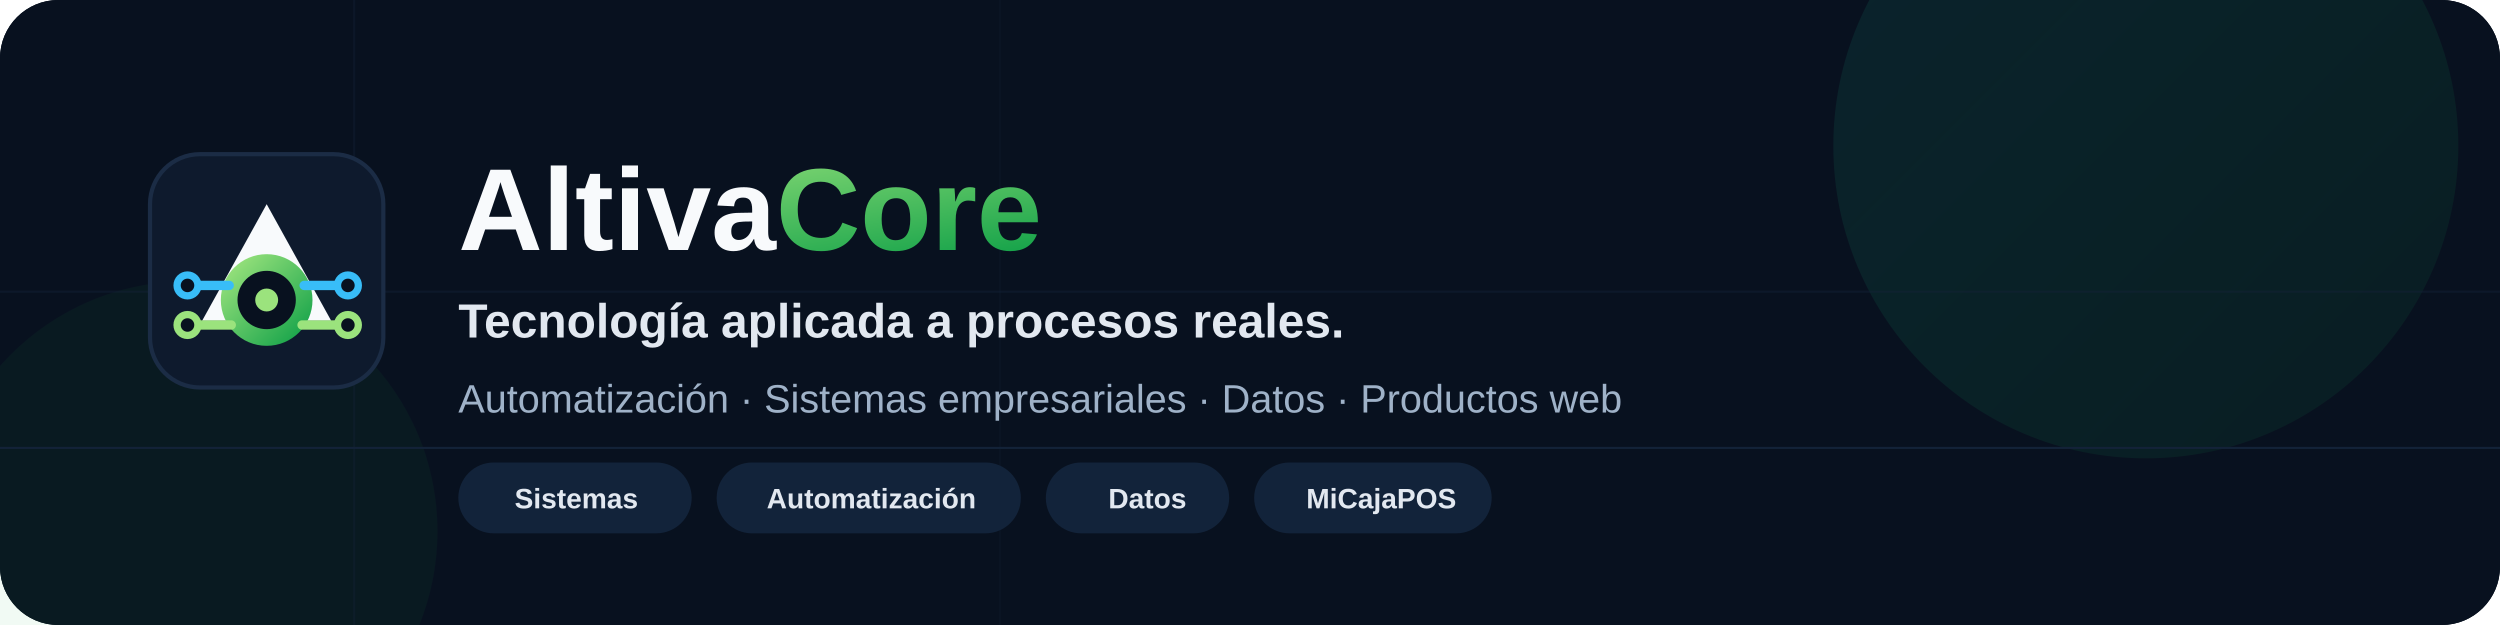
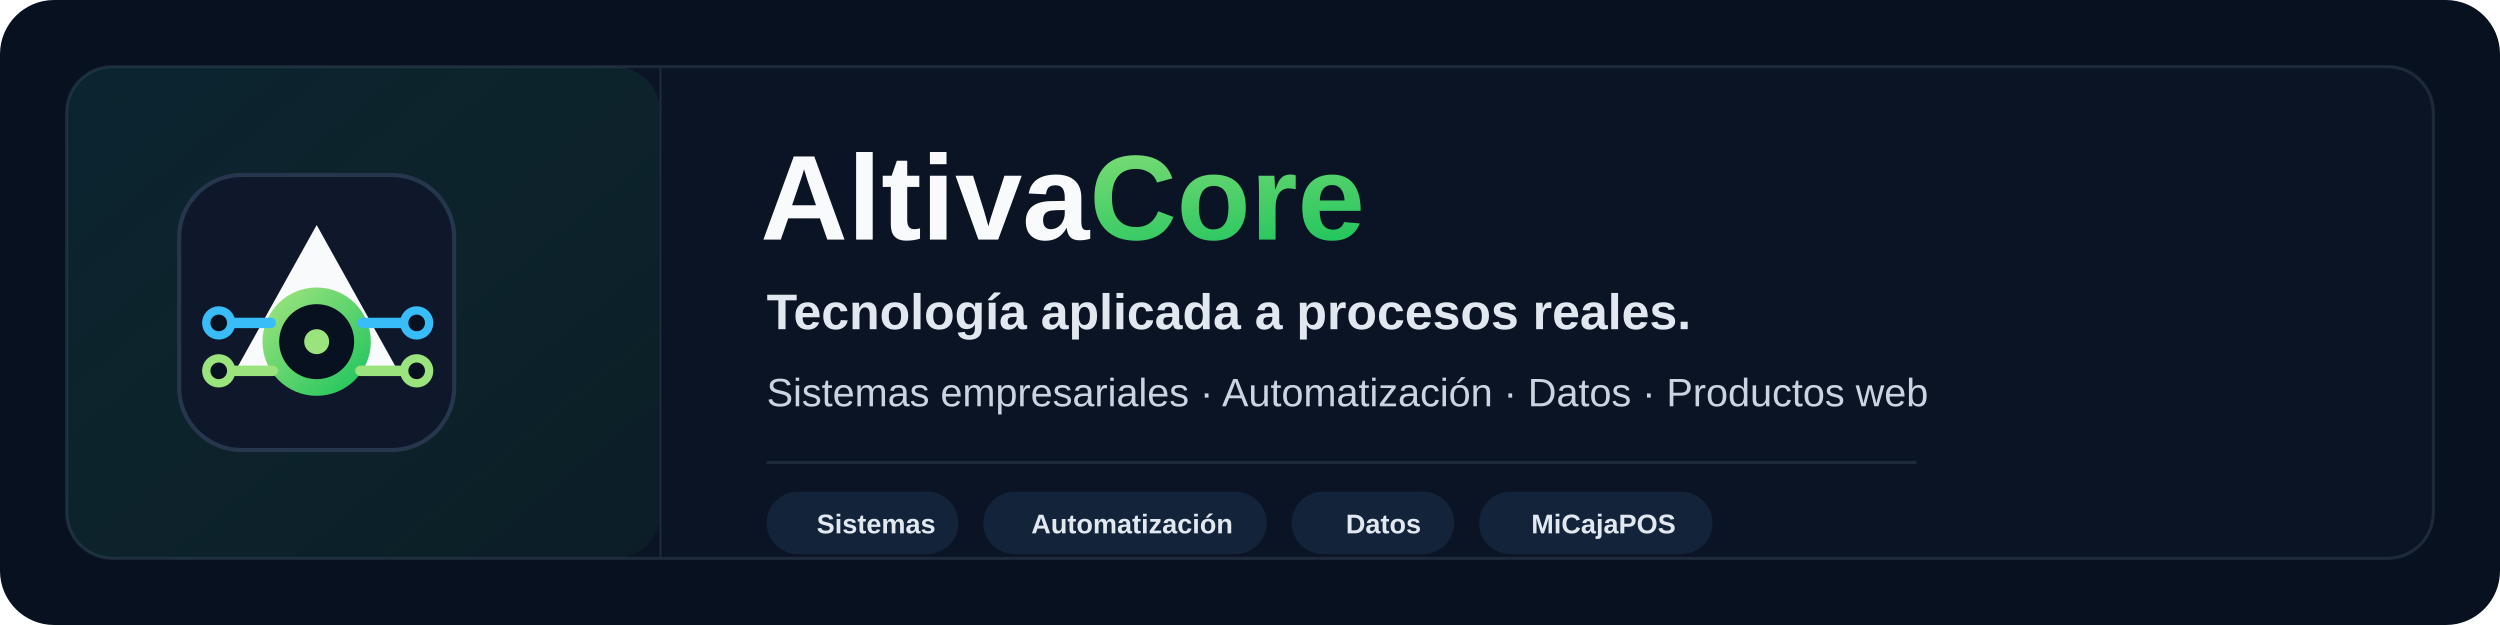
<svg xmlns="http://www.w3.org/2000/svg" width="1200" height="300" viewBox="0 0 1200 300" fill="none">
-   <rect width="1200" height="300" rx="28" fill="#08111F" />
+   <rect width="1200" height="300" rx="26" fill="#08111F" />
  <defs>
-     <linearGradient id="coreGradient" x1="0" y1="0" x2="1" y2="1">
+     <linearGradient id="greenGradient" x1="0" y1="0" x2="1" y2="1">
      <stop offset="0%" stop-color="#9BE37D" />
-       <stop offset="100%" stop-color="#16A34A" />
+       <stop offset="100%" stop-color="#22C55E" />
    </linearGradient>
-     <linearGradient id="accentGlow" x1="0" y1="0" x2="1" y2="1">
-       <stop offset="0%" stop-color="#0F766E" stop-opacity="0.18" />
-       <stop offset="100%" stop-color="#16A34A" stop-opacity="0.08" />
+     <linearGradient id="softPanel" x1="0" y1="0" x2="1" y2="1">
+       <stop offset="0%" stop-color="#0F766E" stop-opacity="0.16" />
+       <stop offset="100%" stop-color="#22C55E" stop-opacity="0.05" />
    </linearGradient>
  </defs>
-   <rect x="0" y="0" width="1200" height="300" rx="28" fill="#08111F" />
-   <circle cx="1030" cy="70" r="150" fill="url(#accentGlow)" />
-   <circle cx="90" cy="255" r="120" fill="#16A34A" opacity="0.06" />
-   <path d="M0 215H1200" stroke="#132238" stroke-width="1" />
-   <path d="M0 140H1200" stroke="#132238" stroke-width="1" opacity="0.45" />
-   <path d="M170 0V300" stroke="#132238" stroke-width="1" opacity="0.35" />
-   <path d="M480 0V300" stroke="#132238" stroke-width="1" opacity="0.18" />
-   <rect x="72" y="74" width="112" height="112" rx="24" fill="#0E1A2D" stroke="#1B2C45" stroke-width="2" />
-   <path d="M128 98L159 154H140L128 132L116 154H97L128 98Z" fill="#F8FAFC" />
-   <circle cx="128" cy="144" r="18" fill="#08111F" stroke="url(#coreGradient)" stroke-width="8" />
-   <circle cx="128" cy="144" r="5.5" fill="#9BE37D" />
-   <path d="M92 137H110" stroke="#38BDF8" stroke-width="4.5" stroke-linecap="round" />
-   <path d="M146 137H165" stroke="#38BDF8" stroke-width="4.5" stroke-linecap="round" />
-   <circle cx="90" cy="137" r="5" fill="#08111F" stroke="#38BDF8" stroke-width="3.5" />
-   <circle cx="167" cy="137" r="5" fill="#08111F" stroke="#38BDF8" stroke-width="3.5" />
-   <path d="M92 156H111" stroke="#9BE37D" stroke-width="4.5" stroke-linecap="round" />
-   <path d="M145 156H165" stroke="#9BE37D" stroke-width="4.5" stroke-linecap="round" />
-   <circle cx="90" cy="156" r="5" fill="#08111F" stroke="#9BE37D" stroke-width="3.5" />
-   <circle cx="167" cy="156" r="5" fill="#08111F" stroke="#9BE37D" stroke-width="3.5" />
-   <text x="220" y="120" fill="#F8FAFC" font-family="Segoe UI, Arial, sans-serif" font-size="56" font-weight="800">
-     Altiva<tspan fill="url(#coreGradient)">Core</tspan>
+   <rect x="32" y="32" width="1136" height="236" rx="22" fill="#0B1424" stroke="#1E293B" stroke-width="1.5" />
+   <rect x="32" y="32" width="285" height="236" rx="22" fill="url(#softPanel)" />
+   <path d="M317 32V268" stroke="#1E293B" stroke-width="1" />
+   <rect x="86" y="84" width="132" height="132" rx="30" fill="#0F172A" stroke="#25364D" stroke-width="2" />
+   <path d="M152 108L191 178H169L152 148L135 178H113L152 108Z" fill="#F8FAFC" />
+   <circle cx="152" cy="164" r="22" fill="#08111F" stroke="url(#greenGradient)" stroke-width="8" />
+   <circle cx="152" cy="164" r="6" fill="#9BE37D" />
+   <path d="M107 155H130" stroke="#38BDF8" stroke-width="5" stroke-linecap="round" />
+   <path d="M174 155H198" stroke="#38BDF8" stroke-width="5" stroke-linecap="round" />
+   <circle cx="105" cy="155" r="6" fill="#08111F" stroke="#38BDF8" stroke-width="4" />
+   <circle cx="200" cy="155" r="6" fill="#08111F" stroke="#38BDF8" stroke-width="4" />
+   <path d="M107 178H131" stroke="#9BE37D" stroke-width="5" stroke-linecap="round" />
+   <path d="M173 178H198" stroke="#9BE37D" stroke-width="5" stroke-linecap="round" />
+   <circle cx="105" cy="178" r="6" fill="#08111F" stroke="#9BE37D" stroke-width="4" />
+   <circle cx="200" cy="178" r="6" fill="#08111F" stroke="#9BE37D" stroke-width="4" />
+   <text x="365" y="115" fill="#F8FAFC" font-family="Segoe UI, Arial, sans-serif" font-size="58" font-weight="800">
+     Altiva<tspan fill="url(#greenGradient)">Core</tspan>
  </text>
-   <text x="220" y="162" fill="#E2E8F0" font-family="Segoe UI, Arial, sans-serif" font-size="23" font-weight="600">
+   <text x="368" y="158" fill="#E2E8F0" font-family="Segoe UI, Arial, sans-serif" font-size="24" font-weight="600">
    Tecnología aplicada a procesos reales.
  </text>
-   <text x="220" y="198" fill="#9FB2C8" font-family="Segoe UI, Arial, sans-serif" font-size="19">
-     Automatización · Sistemas empresariales · Datos · Productos web
+   <text x="368" y="195" fill="#CBD5E1" font-family="Segoe UI, Arial, sans-serif" font-size="19">
+     Sistemas empresariales · Automatización · Datos · Productos web
  </text>
-   <g font-family="Segoe UI, Arial, sans-serif" font-size="13.5" font-weight="700">
-     <rect x="220" y="222" width="112" height="34" rx="17" fill="#12233A" />
-     <text x="247" y="244" fill="#E2E8F0">Sistemas</text>
-     <rect x="344" y="222" width="146" height="34" rx="17" fill="#12233A" />
-     <text x="368" y="244" fill="#E2E8F0">Automatización</text>
-     <rect x="502" y="222" width="88" height="34" rx="17" fill="#12233A" />
-     <text x="532" y="244" fill="#E2E8F0">Datos</text>
-     <rect x="602" y="222" width="114" height="34" rx="17" fill="#12233A" />
-     <text x="627" y="244" fill="#E2E8F0">MiCajaPOS</text>
+   <path d="M368 222H920" stroke="#1E293B" stroke-width="1.5" />
+   <g font-family="Segoe UI, Arial, sans-serif" font-size="13" font-weight="700">
+     <rect x="368" y="236" width="92" height="30" rx="15" fill="#12233A" />
+     <text x="392" y="256" fill="#E2E8F0">Sistemas</text>
+     <rect x="472" y="236" width="136" height="30" rx="15" fill="#12233A" />
+     <text x="495" y="256" fill="#E2E8F0">Automatización</text>
+     <rect x="620" y="236" width="78" height="30" rx="15" fill="#12233A" />
+     <text x="646" y="256" fill="#E2E8F0">Datos</text>
+     <rect x="710" y="236" width="112" height="30" rx="15" fill="#12233A" />
+     <text x="735" y="256" fill="#E2E8F0">MiCajaPOS</text>
  </g>
</svg>
